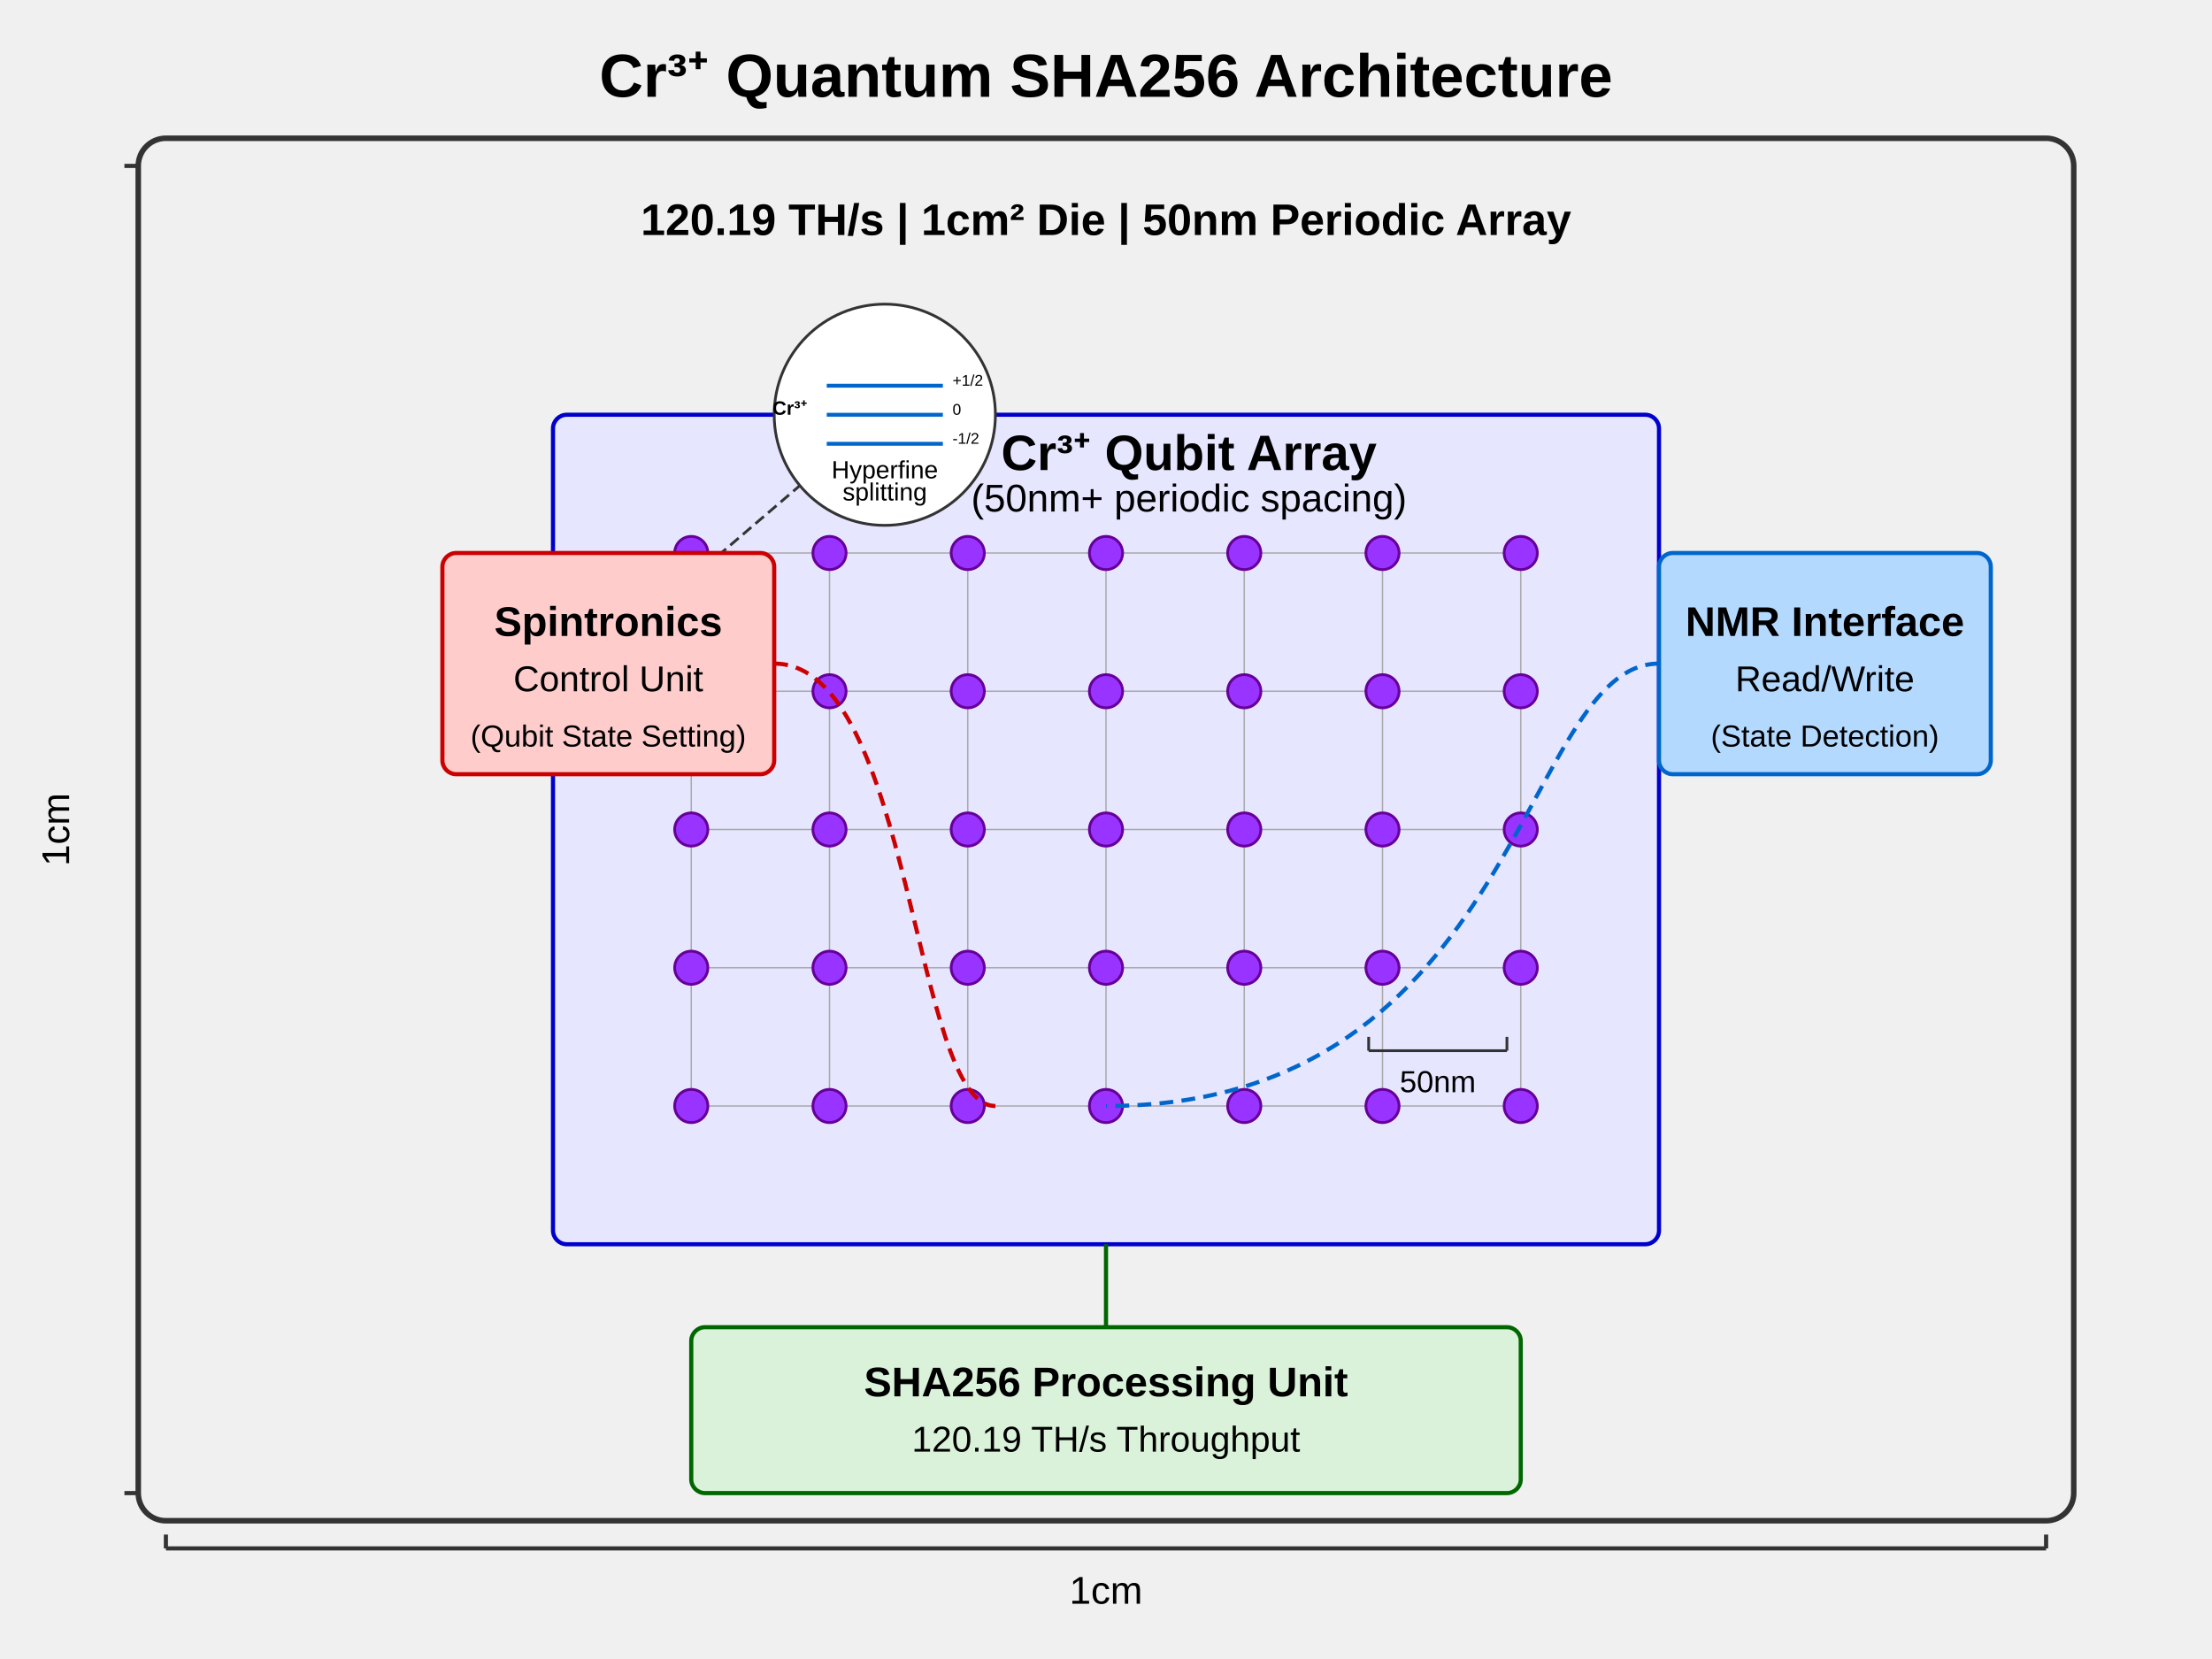
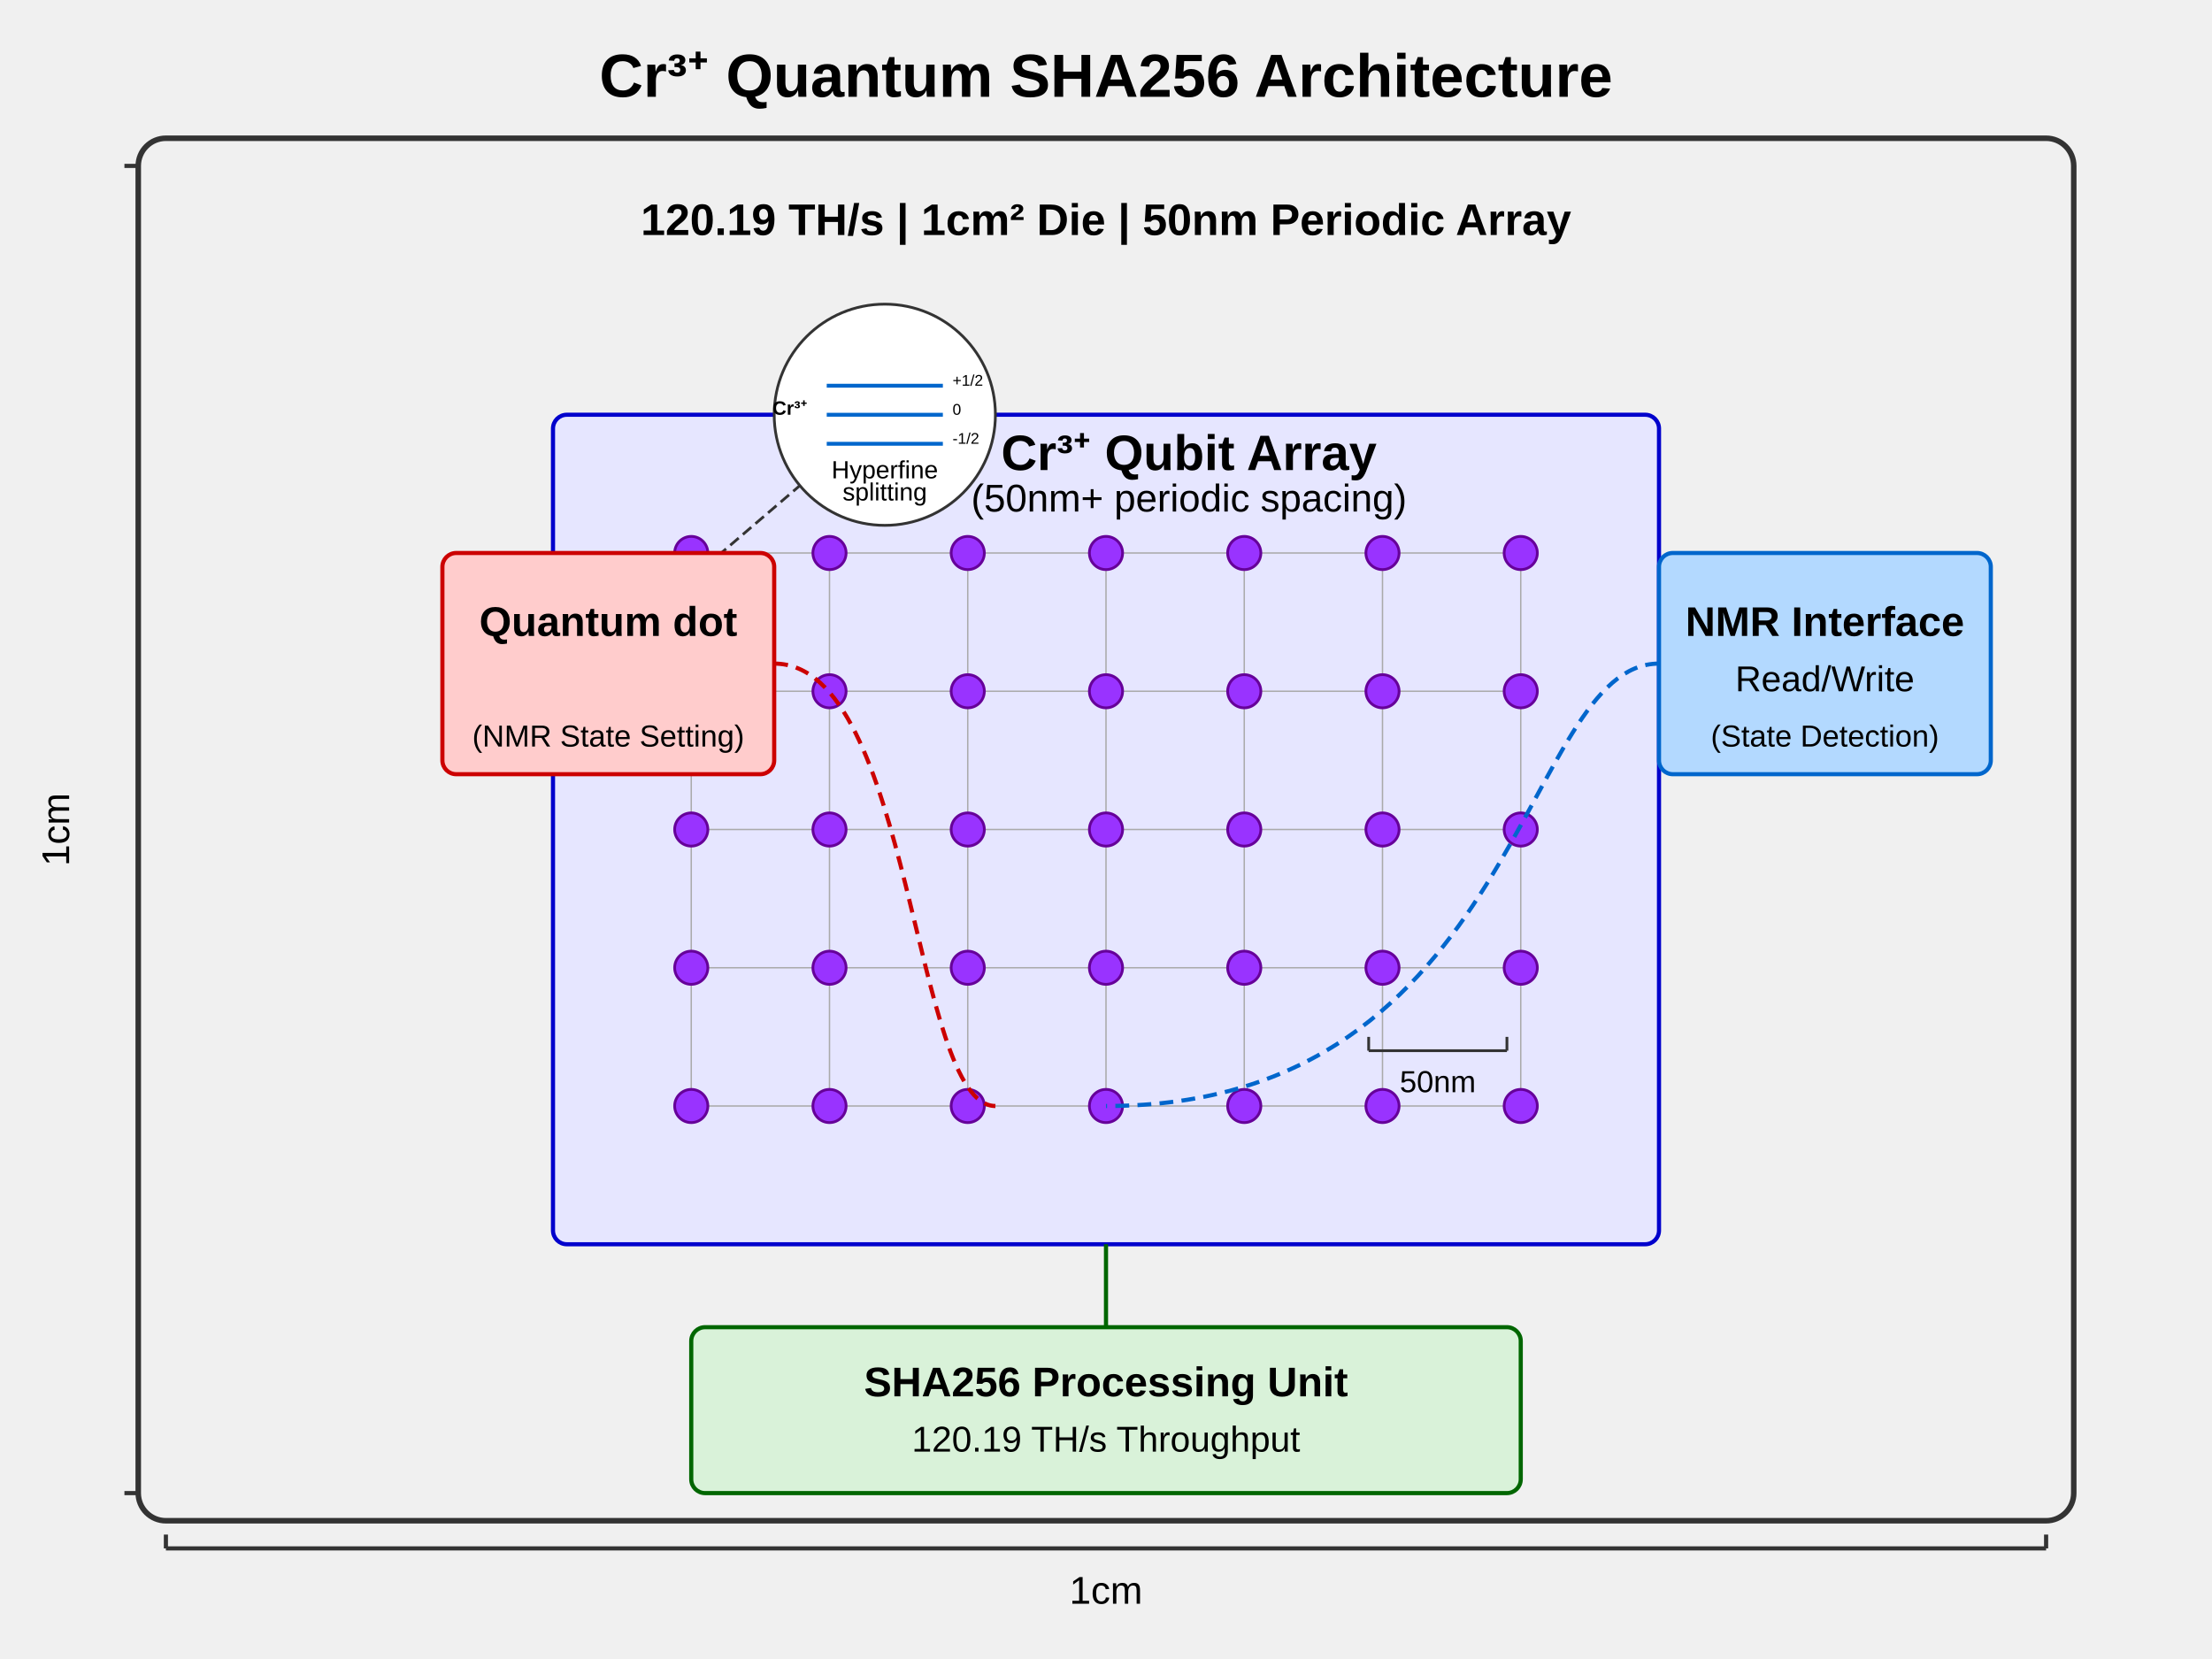
<svg xmlns="http://www.w3.org/2000/svg" viewBox="0 0 800 600">
  <rect x="50" y="50" width="700" height="500" rx="10" ry="10" fill="#f0f0f0" stroke="#333" stroke-width="2" />
  <text x="400" y="35" text-anchor="middle" font-family="Arial" font-size="22" font-weight="bold">Cr³⁺ Quantum SHA256 Architecture</text>
  <text x="400" y="85" text-anchor="middle" font-family="Arial" font-size="16" font-weight="bold">120.19 TH/s   | 1cm² Die | 50nm Periodic Array</text>
  <g transform="translate(60, 560)">
    <line x1="0" y1="0" x2="680" y2="0" stroke="#333" stroke-width="1.5" />
    <line x1="0" y1="0" x2="0" y2="-5" stroke="#333" stroke-width="1.5" />
    <line x1="680" y1="0" x2="680" y2="-5" stroke="#333" stroke-width="1.5" />
    <text x="340" y="20" text-anchor="middle" font-family="Arial" font-size="14">1cm</text>
  </g>
  <g transform="translate(50, 60)">
    <line x1="0" y1="0" x2="0" y2="480" stroke="#333" stroke-width="1.5" />
    <line x1="0" y1="0" x2="-5" y2="0" stroke="#333" stroke-width="1.5" />
    <line x1="0" y1="480" x2="-5" y2="480" stroke="#333" stroke-width="1.5" />
    <text x="-25" y="240" text-anchor="middle" font-family="Arial" font-size="14" transform="rotate(-90, -25, 240)">1cm</text>
  </g>
  <g transform="translate(400, 300)">
    <rect x="-200" y="-150" width="400" height="300" rx="5" ry="5" fill="#e6e6ff" stroke="#0000cc" stroke-width="1.5" />
    <text x="30" y="-130" text-anchor="middle" font-family="Arial" font-size="18" font-weight="bold">Cr³⁺ Qubit Array</text>
    <text x="30" y="-115" text-anchor="middle" font-family="Arial" font-size="14">(50nm+ periodic spacing)</text>
    <g id="qubit-grid">
      <g stroke="#aaa" stroke-width="0.5">
        <line x1="-150" y1="-100" x2="-150" y2="100" />
        <line x1="-100" y1="-100" x2="-100" y2="100" />
        <line x1="-50" y1="-100" x2="-50" y2="100" />
        <line x1="0" y1="-100" x2="0" y2="100" />
        <line x1="50" y1="-100" x2="50" y2="100" />
        <line x1="100" y1="-100" x2="100" y2="100" />
        <line x1="150" y1="-100" x2="150" y2="100" />
        <line x1="-150" y1="-100" x2="150" y2="-100" />
        <line x1="-150" y1="-50" x2="150" y2="-50" />
        <line x1="-150" y1="0" x2="150" y2="0" />
        <line x1="-150" y1="50" x2="150" y2="50" />
        <line x1="-150" y1="100" x2="150" y2="100" />
      </g>
      <g id="qubits" fill="#9933ff" stroke="#660099">
        <circle cx="-150" cy="-100" r="6" />
        <circle cx="-100" cy="-100" r="6" />
        <circle cx="-50" cy="-100" r="6" />
        <circle cx="0" cy="-100" r="6" />
        <circle cx="50" cy="-100" r="6" />
        <circle cx="100" cy="-100" r="6" />
        <circle cx="150" cy="-100" r="6" />
        <circle cx="-150" cy="-50" r="6" />
        <circle cx="-100" cy="-50" r="6" />
        <circle cx="-50" cy="-50" r="6" />
        <circle cx="0" cy="-50" r="6" />
        <circle cx="50" cy="-50" r="6" />
        <circle cx="100" cy="-50" r="6" />
        <circle cx="150" cy="-50" r="6" />
        <circle cx="-150" cy="0" r="6" />
        <circle cx="-100" cy="0" r="6" />
        <circle cx="-50" cy="0" r="6" />
        <circle cx="0" cy="0" r="6" />
        <circle cx="50" cy="0" r="6" />
        <circle cx="100" cy="0" r="6" />
        <circle cx="150" cy="0" r="6" />
        <circle cx="-150" cy="50" r="6" />
        <circle cx="-100" cy="50" r="6" />
        <circle cx="-50" cy="50" r="6" />
        <circle cx="0" cy="50" r="6" />
        <circle cx="50" cy="50" r="6" />
        <circle cx="100" cy="50" r="6" />
        <circle cx="150" cy="50" r="6" />
        <circle cx="-150" cy="100" r="6" />
        <circle cx="-100" cy="100" r="6" />
        <circle cx="-50" cy="100" r="6" />
        <circle cx="0" cy="100" r="6" />
        <circle cx="50" cy="100" r="6" />
        <circle cx="100" cy="100" r="6" />
        <circle cx="150" cy="100" r="6" />
      </g>
    </g>
    <g transform="translate(-160, -80)">
      <circle cx="0" cy="0" r="15" fill="none" stroke="#333" stroke-width="1" stroke-dasharray="4,2" />
      <line x1="15" y1="-15" x2="50" y2="-45" stroke="#333" stroke-width="1" stroke-dasharray="4,2" />
      <g transform="translate(80, -70)">
        <circle cx="0" cy="0" r="40" fill="white" stroke="#333" stroke-width="1" />
        <g transform="translate(0, 0) scale(0.7)">
          <line x1="-30" y1="15" x2="30" y2="15" stroke="#0066cc" stroke-width="2" />
          <line x1="-30" y1="0" x2="30" y2="0" stroke="#0066cc" stroke-width="2" />
          <line x1="-30" y1="-15" x2="30" y2="-15" stroke="#0066cc" stroke-width="2" />
          <text x="-40" y="0" text-anchor="end" font-family="Arial" font-size="10" font-weight="bold">Cr³⁺</text>
          <text x="35" y="15" text-anchor="start" font-family="Arial" font-size="8">-1/2</text>
          <text x="35" y="0" text-anchor="start" font-family="Arial" font-size="8">0</text>
          <text x="35" y="-15" text-anchor="start" font-family="Arial" font-size="8">+1/2</text>
        </g>
        <text x="0" y="23" text-anchor="middle" font-family="Arial" font-size="9">Hyperfine</text>
        <text x="0" y="31" text-anchor="middle" font-family="Arial" font-size="9">splitting</text>
      </g>
    </g>
    <g transform="translate(120, 80)">
      <line x1="-25" y1="0" x2="25" y2="0" stroke="#333" stroke-width="1" />
      <line x1="-25" y1="0" x2="-25" y2="-5" stroke="#333" stroke-width="1" />
      <line x1="25" y1="0" x2="25" y2="-5" stroke="#333" stroke-width="1" />
      <text x="0" y="15" text-anchor="middle" font-family="Arial" font-size="11">50nm</text>
    </g>
  </g>
  <g transform="translate(160, 200)">
    <rect x="0" y="0" width="120" height="80" rx="5" ry="5" fill="#ffcccc" stroke="#cc0000" stroke-width="1.5" />
-     <text x="60" y="30" text-anchor="middle" font-family="Arial" font-size="15" font-weight="bold">Spintronics</text>
-     <text x="60" y="50" text-anchor="middle" font-family="Arial" font-size="13">Control Unit</text>
-     <text x="60" y="70" text-anchor="middle" font-family="Arial" font-size="11">(Qubit State Setting)</text>
+     <text x="60" y="30" text-anchor="middle" font-family="Arial" font-size="15" font-weight="bold">Quantum dot</text>
+     <text x="60" y="70" text-anchor="middle" font-family="Arial" font-size="11">(NMR State Setting)</text>
    <path d="M120,40 C170,40 170,200 200,200" fill="none" stroke="#cc0000" stroke-width="1.5" stroke-dasharray="5,3" />
  </g>
  <g transform="translate(600, 200)">
    <rect x="0" y="0" width="120" height="80" rx="5" ry="5" fill="#b3d9ff" stroke="#0066cc" stroke-width="1.5" />
    <text x="60" y="30" text-anchor="middle" font-family="Arial" font-size="15" font-weight="bold">NMR Interface</text>
    <text x="60" y="50" text-anchor="middle" font-family="Arial" font-size="13">Read/Write</text>
    <text x="60" y="70" text-anchor="middle" font-family="Arial" font-size="11">(State Detection)</text>
    <path d="M0,40 C-50,40 -50,200 -200,200" fill="none" stroke="#0066cc" stroke-width="1.5" stroke-dasharray="5,3" />
  </g>
  <g transform="translate(400, 480)">
    <rect x="-150" y="0" width="300" height="60" rx="5" ry="5" fill="#d9f2d9" stroke="#006600" stroke-width="1.5" />
    <text x="0" y="25" text-anchor="middle" font-family="Arial" font-size="15" font-weight="bold">SHA256 Processing Unit</text>
    <text x="0" y="45" text-anchor="middle" font-family="Arial" font-size="13">120.19 TH/s Throughput</text>
    <path d="M0,0 C0,-20 0,-30 0,-30" fill="none" stroke="#006600" stroke-width="1.5" />
  </g>
</svg>
